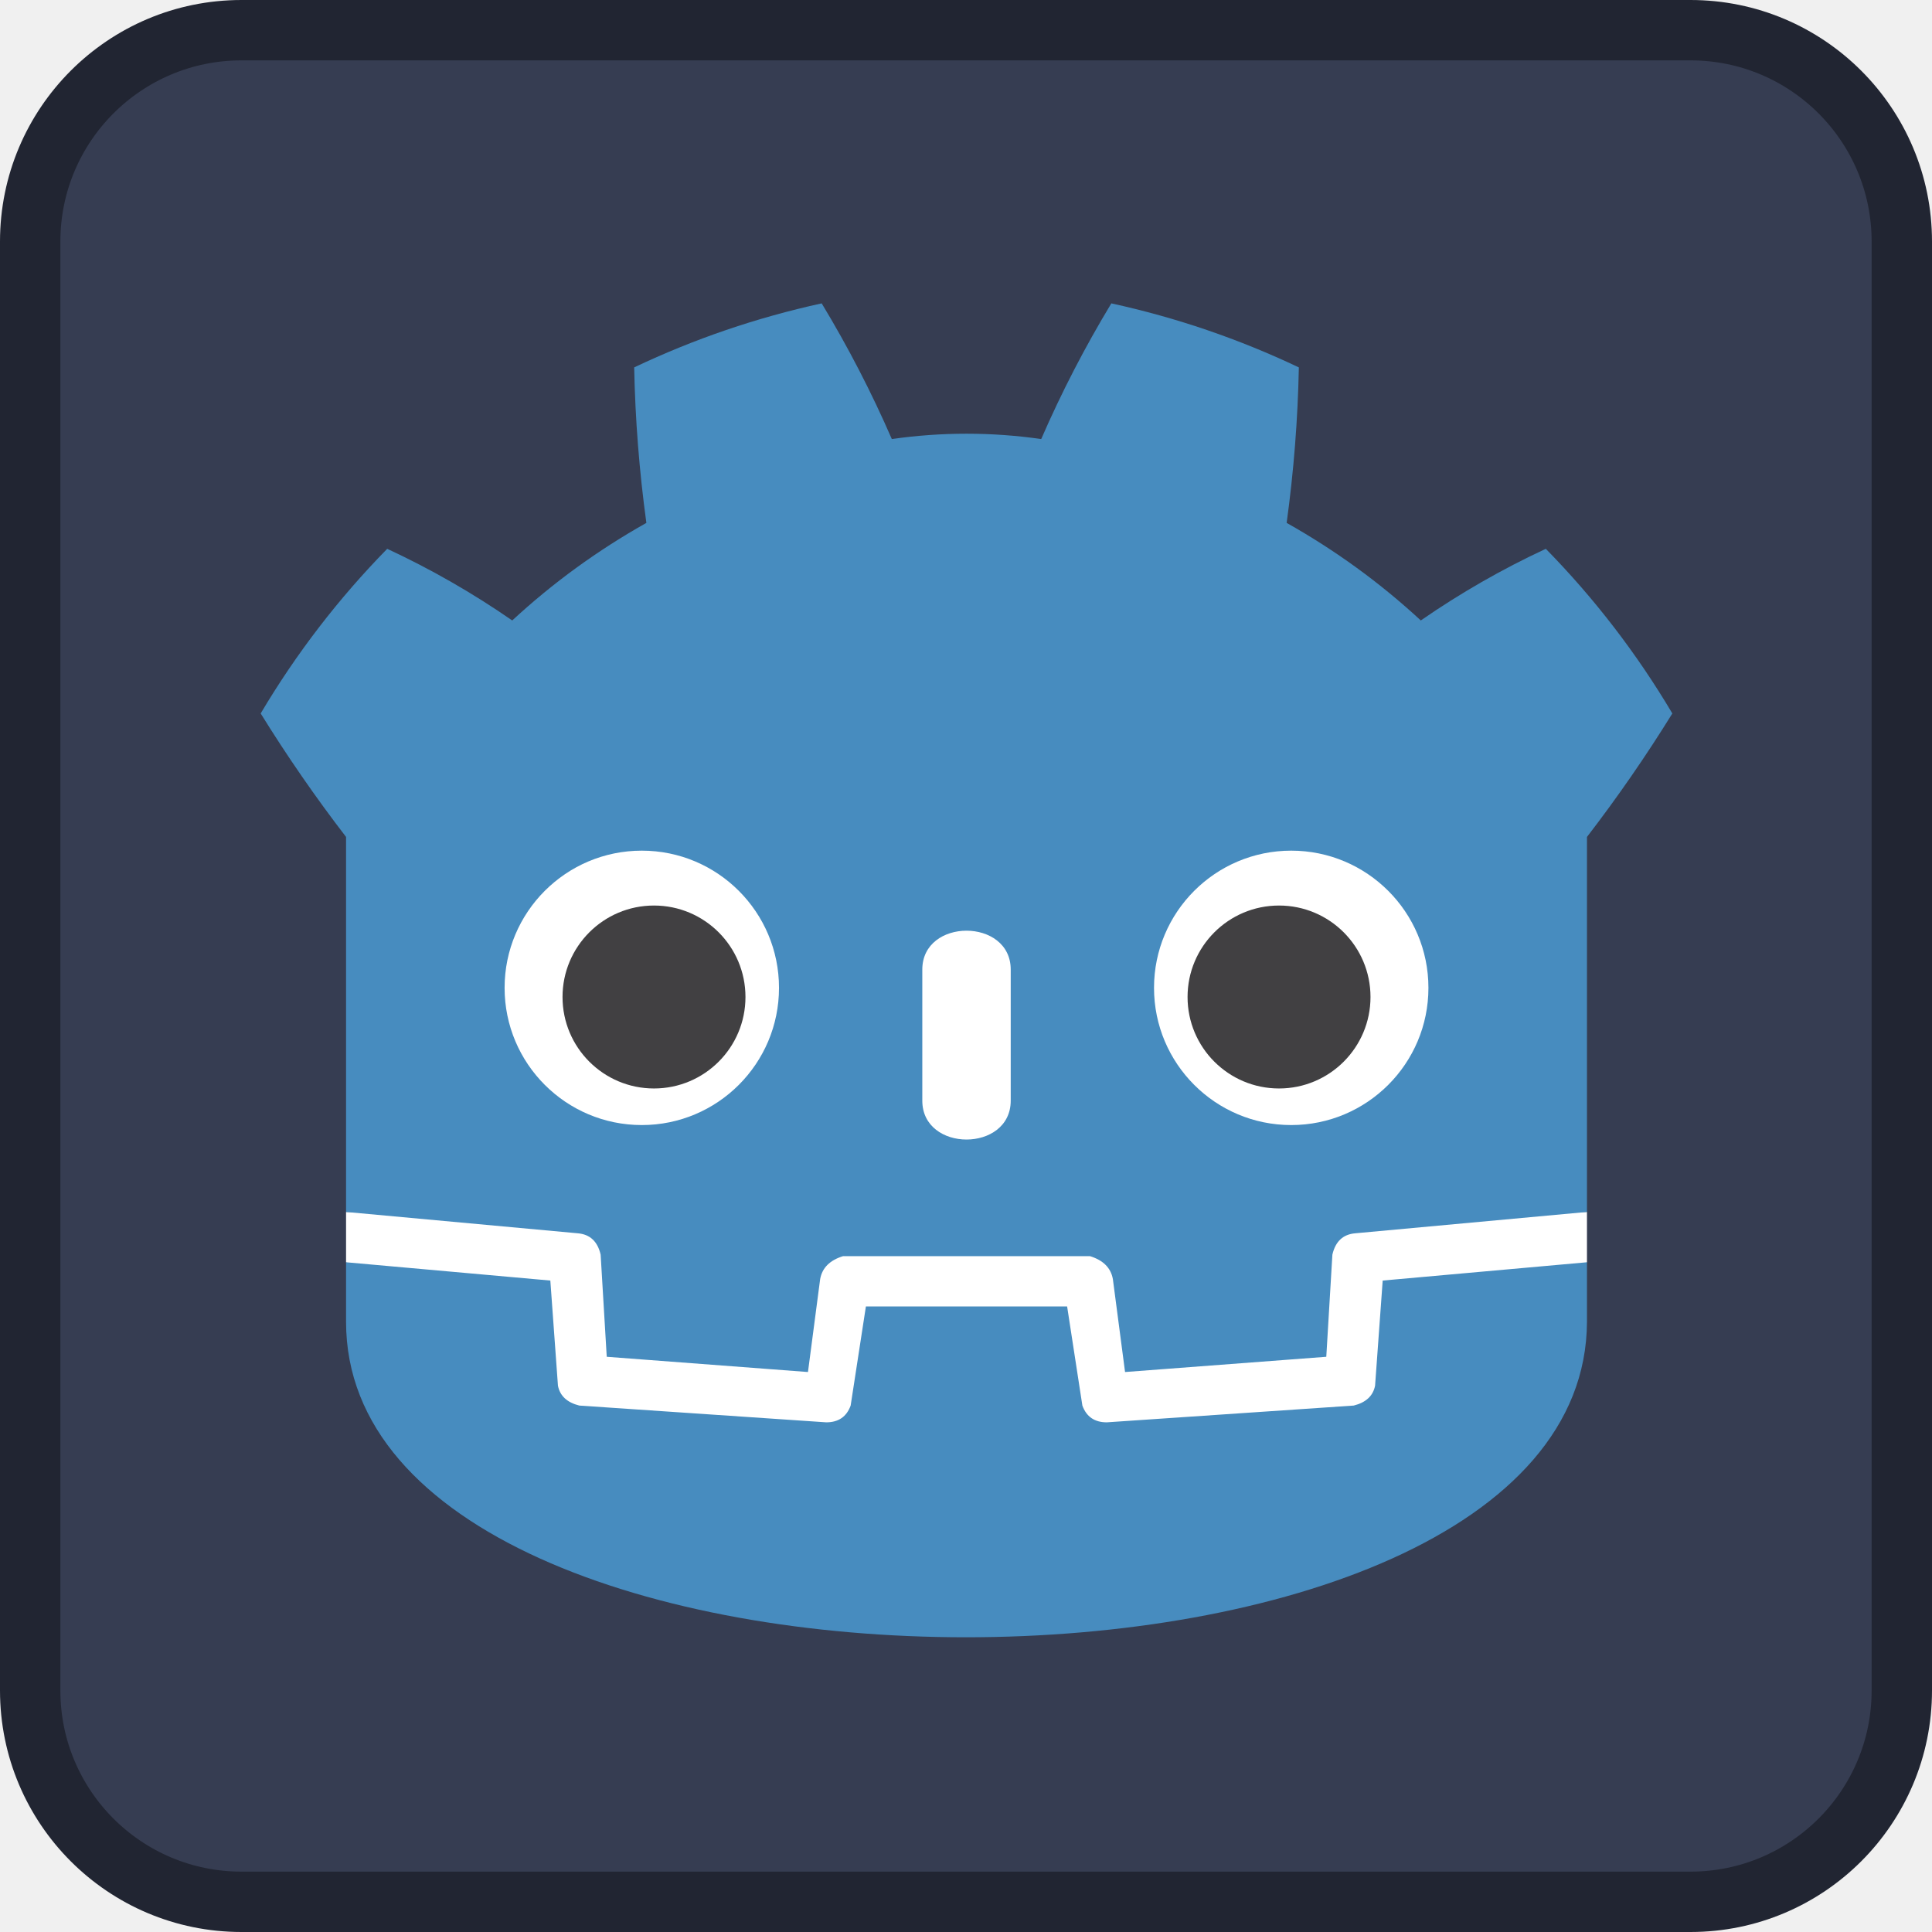
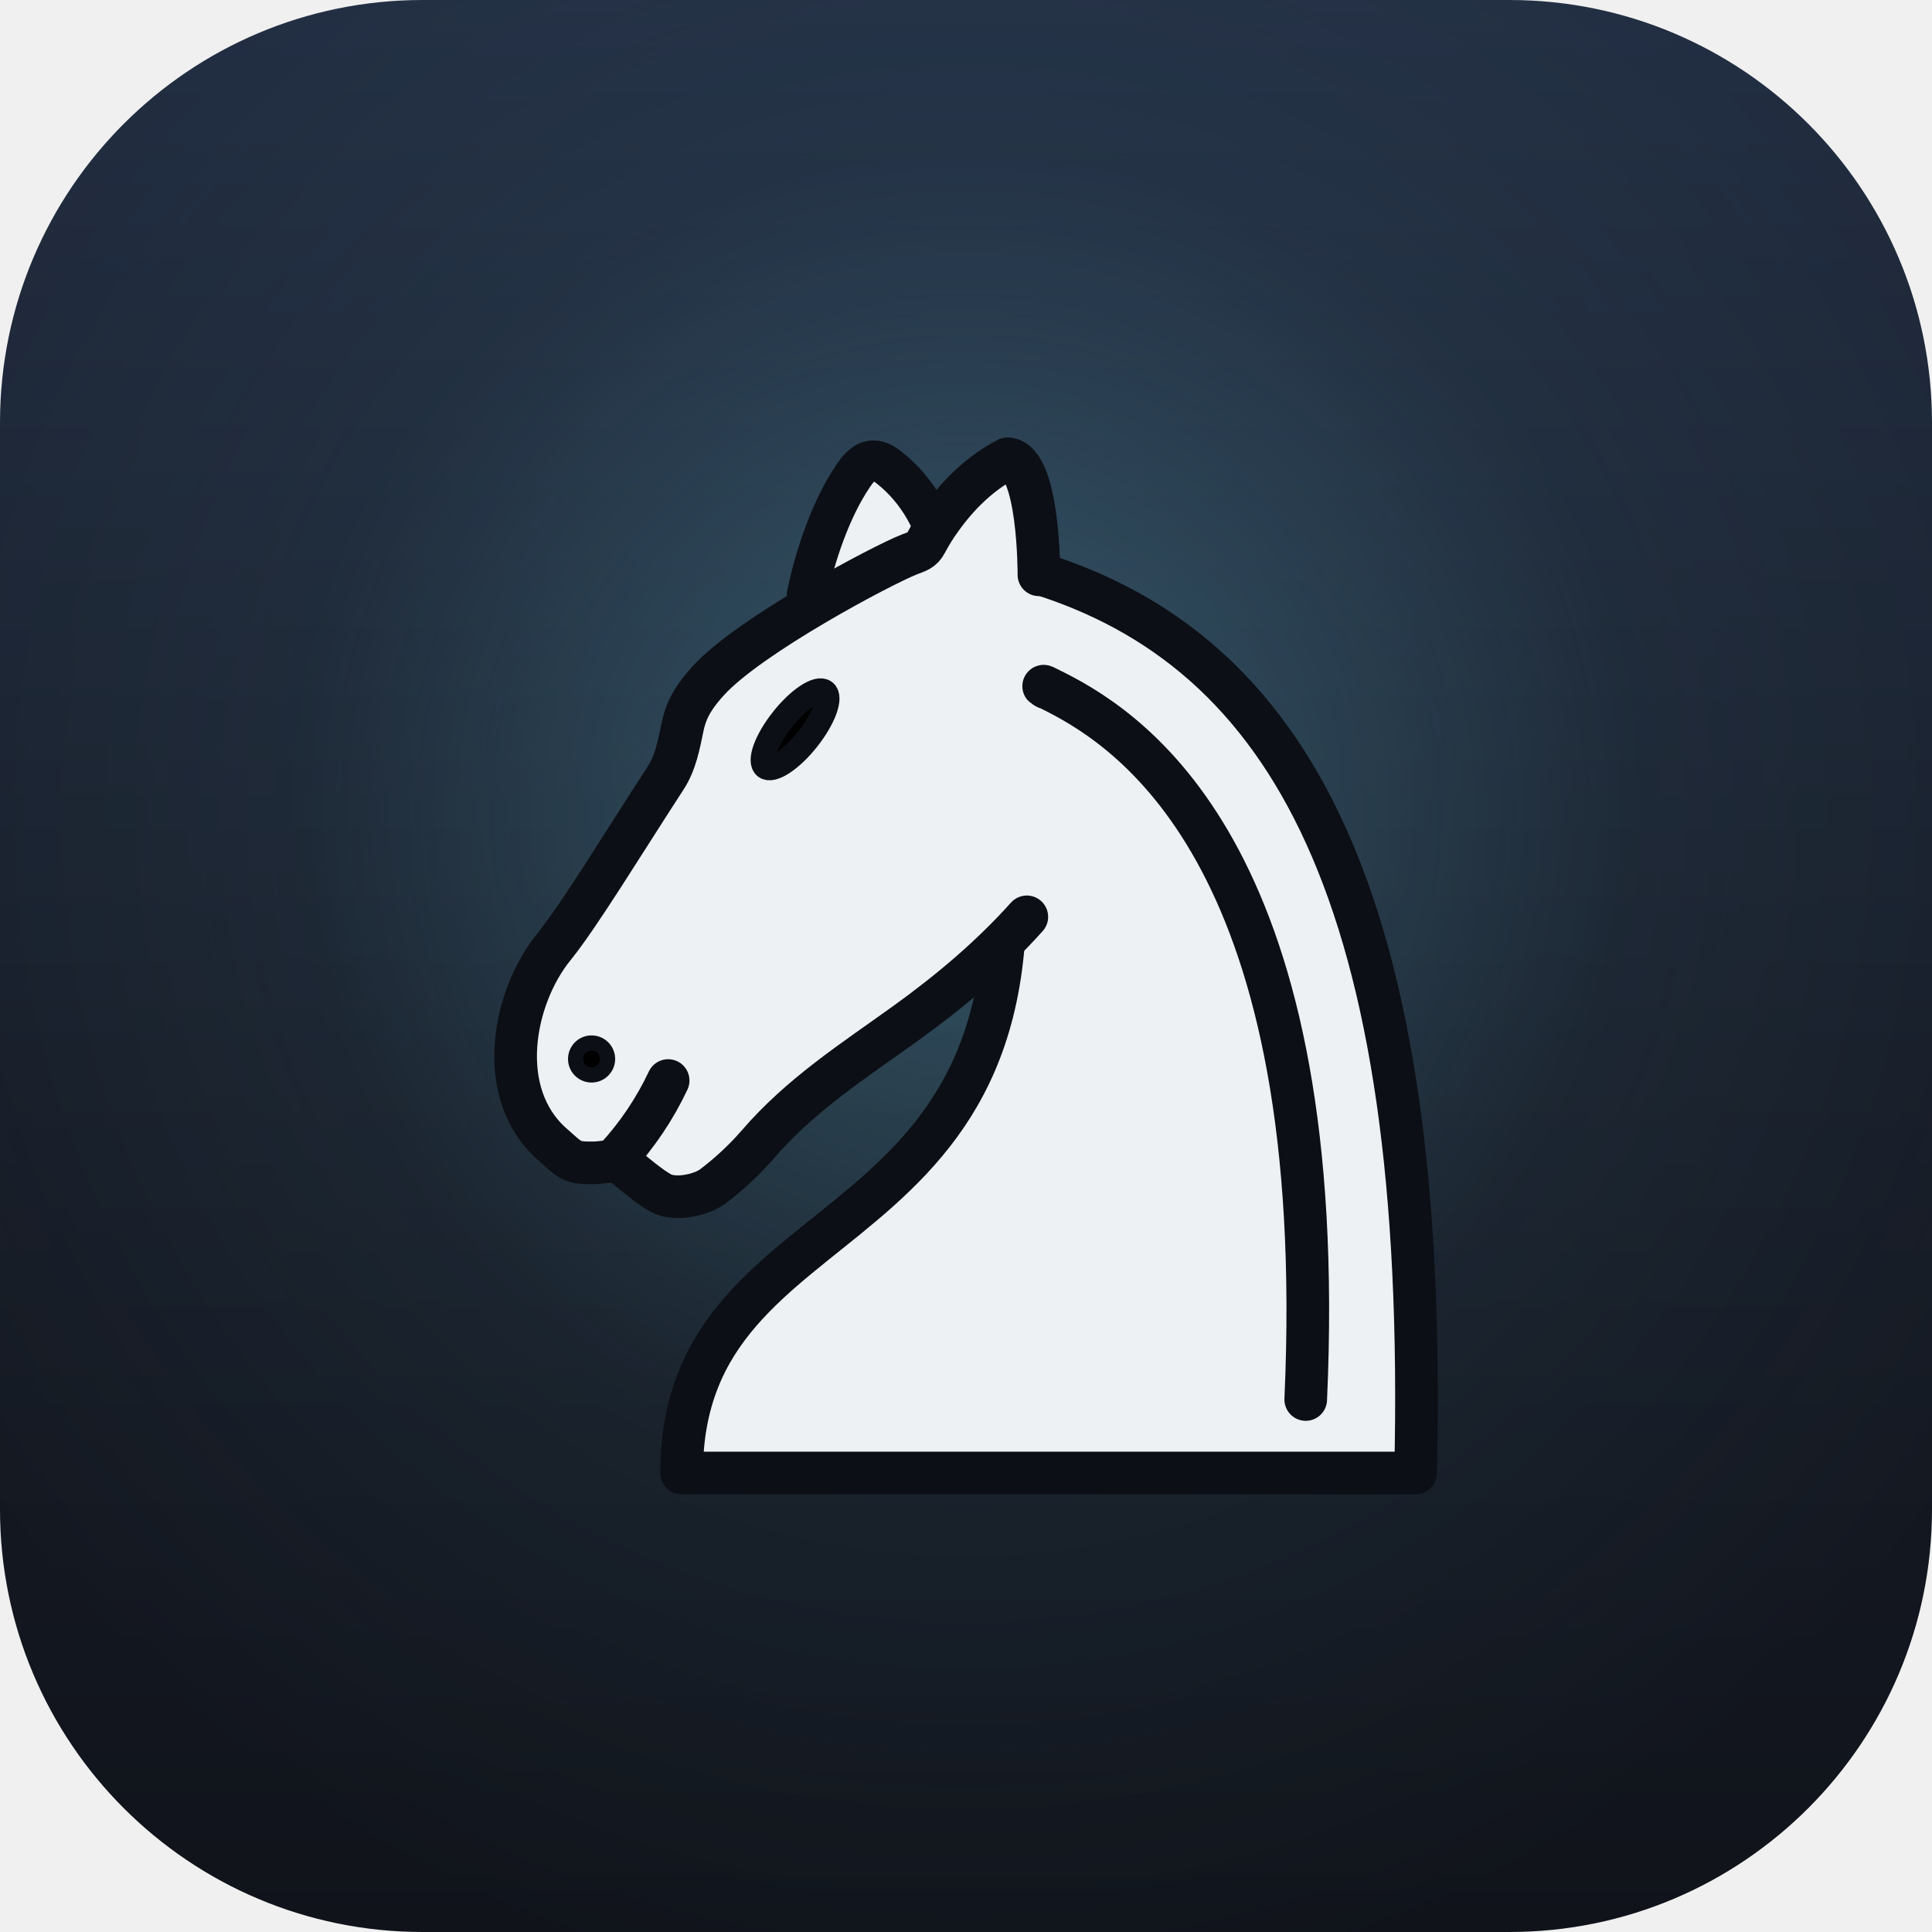
- <svg xmlns="http://www.w3.org/2000/svg" width="128" height="128">
-   <rect width="124" height="124" x="2" y="2" fill="#363d52" stroke="#212532" stroke-width="4" rx="14" />
-   <g fill="#fff" transform="translate(12.322 12.322)scale(.101)">
-     <path d="M105 673v33q407 354 814 0v-33z" />
-     <path fill="#478cbf" d="m105 673 152 14q12 1 15 14l4 67 132 10 8-61q2-11 15-15h162q13 4 15 15l8 61 132-10 4-67q3-13 15-14l152-14V427q30-39 56-81-35-59-83-108-43 20-82 47-40-37-88-64 7-51 8-102-59-28-123-42-26 43-46 89-49-7-98 0-20-46-46-89-64 14-123 42 1 51 8 102-48 27-88 64-39-27-82-47-48 49-83 108 26 42 56 81zm0 33v39c0 276 813 276 814 0v-39l-134 12-5 69q-2 10-14 13l-162 11q-12 0-16-11l-10-65H446l-10 65q-4 11-16 11l-162-11q-12-3-14-13l-5-69z" />
-     <path d="M483 600c0 34 58 34 58 0v-86c0-34-58-34-58 0z" />
-     <circle cx="725" cy="526" r="90" />
-     <circle cx="299" cy="526" r="90" />
-   </g>
-   <g fill="#414042" transform="translate(12.322 12.322)scale(.101)">
-     <circle cx="307" cy="532" r="60" />
-     <circle cx="717" cy="532" r="60" />
+ <svg xmlns="http://www.w3.org/2000/svg" viewBox="0 0 1024 1024">
+   <defs>
+     <linearGradient id="bg" x1="0" y1="0" x2="0" y2="1">
+       <stop offset="0" stop-color="#212c40" />
+       <stop offset="0.55" stop-color="#171c27" />
+       <stop offset="1" stop-color="#10131a" />
+     </linearGradient>
+     <radialGradient id="glow" cx="0.5" cy="0.42" r="0.62">
+       <stop offset="0" stop-color="#6cc3de" stop-opacity="0.34" />
+       <stop offset="0.55" stop-color="#6cc3de" stop-opacity="0.06" />
+       <stop offset="1" stop-color="#6cc3de" stop-opacity="0" />
+     </radialGradient>
+     <clipPath id="round">
+       <rect width="1024" height="1024" rx="224" ry="224" />
+     </clipPath>
+     <style>
+       .kn1,.kn2,.kn5{fill:#eef1f4;}
+       .kn1,.kn2,.kn3,.kn4,.kn5{stroke:#0c0f15;stroke-linecap:round;}
+       .kn1,.kn2,.kn3,.kn4{stroke-linejoin:round;}
+       .kn1,.kn5{stroke-width:14px;}.kn2{stroke-width:13.25px;}
+       .kn3{stroke-width:5px;}.kn4{stroke-width:8px;}
+     </style>
+   </defs>
+   <g clip-path="url(#round)">
+     <rect width="1024" height="1024" fill="url(#bg)" />
+     <rect width="1024" height="1024" fill="url(#glow)" />
+     <g transform="translate(262,232) scale(1.6141)">
+       <path class="kn1" d="M148.85,40.06c15.28,1.46,15.64.12,29,4.22C261,69.74,307,150.44,302.51,339.95h-241c0-94.31,124.8-68.11,103.84-220.06" />
+       <path class="kn2" d="M102.69,51.39c2.65-12.69,7.79-27.94,15-38.65,1.5-2.25,3.34-4.6,5.8-5.11S128,8.5,129.87,10c9.25,7.32,15.66,18.62,17.68,31.13" />
+       <path class="kn1" d="M174.86,157.33c-11.75,13.12-25.34,24.55-39.6,34.83-17.39,12.53-34.63,23.47-48.89,40.07a96.93,96.93,0,0,1-14.74,13.7c-3.74,2.76-12.24,4.6-16.83,2.17-3.63-1.93-9-6.56-12.07-9s-6.1-1.09-9.78-1c-7.75.17-7.84-.74-13.9-6.07-19-16.74-13-48.16.49-64.81,8.35-10.31,22.36-33.39,36.73-55.5,3.31-5.08,4.37-11.14,5.6-17,1.3-6.14,4.19-10.29,8.42-14.95,13.51-14.86,57-37.93,66.06-41.47,2.58-1,4.16-1.33,5.41-3.77a64.24,64.24,0,0,1,5-8c5.72-8,13-15.12,21.78-19.62,10.46.61,10.29,38.1,10.29,38.1" />
+       <path class="kn1" d="M39.88,236.64a101.51,101.51,0,0,0,17.2-25.56" />
+       <path class="kn3" d="M37.17,204.3a5.24,5.24,0,1,1-4.93-5.53A5.24,5.24,0,0,1,37.17,204.3Z" />
+       <path class="kn4" d="M102.86,99c-5.39,6.8-11.6,10.86-13.87,9.07s.26-8.77,5.65-15.57,11.6-10.86,13.87-9.07S108.25,92.18,102.86,99Z" />
+       <path class="kn5" d="M181.38,82.16s-3.68-2,3.12,1.44c26.37,13.44,89.89,56.25,81.94,232.22" />
+     </g>
  </g>
</svg>
